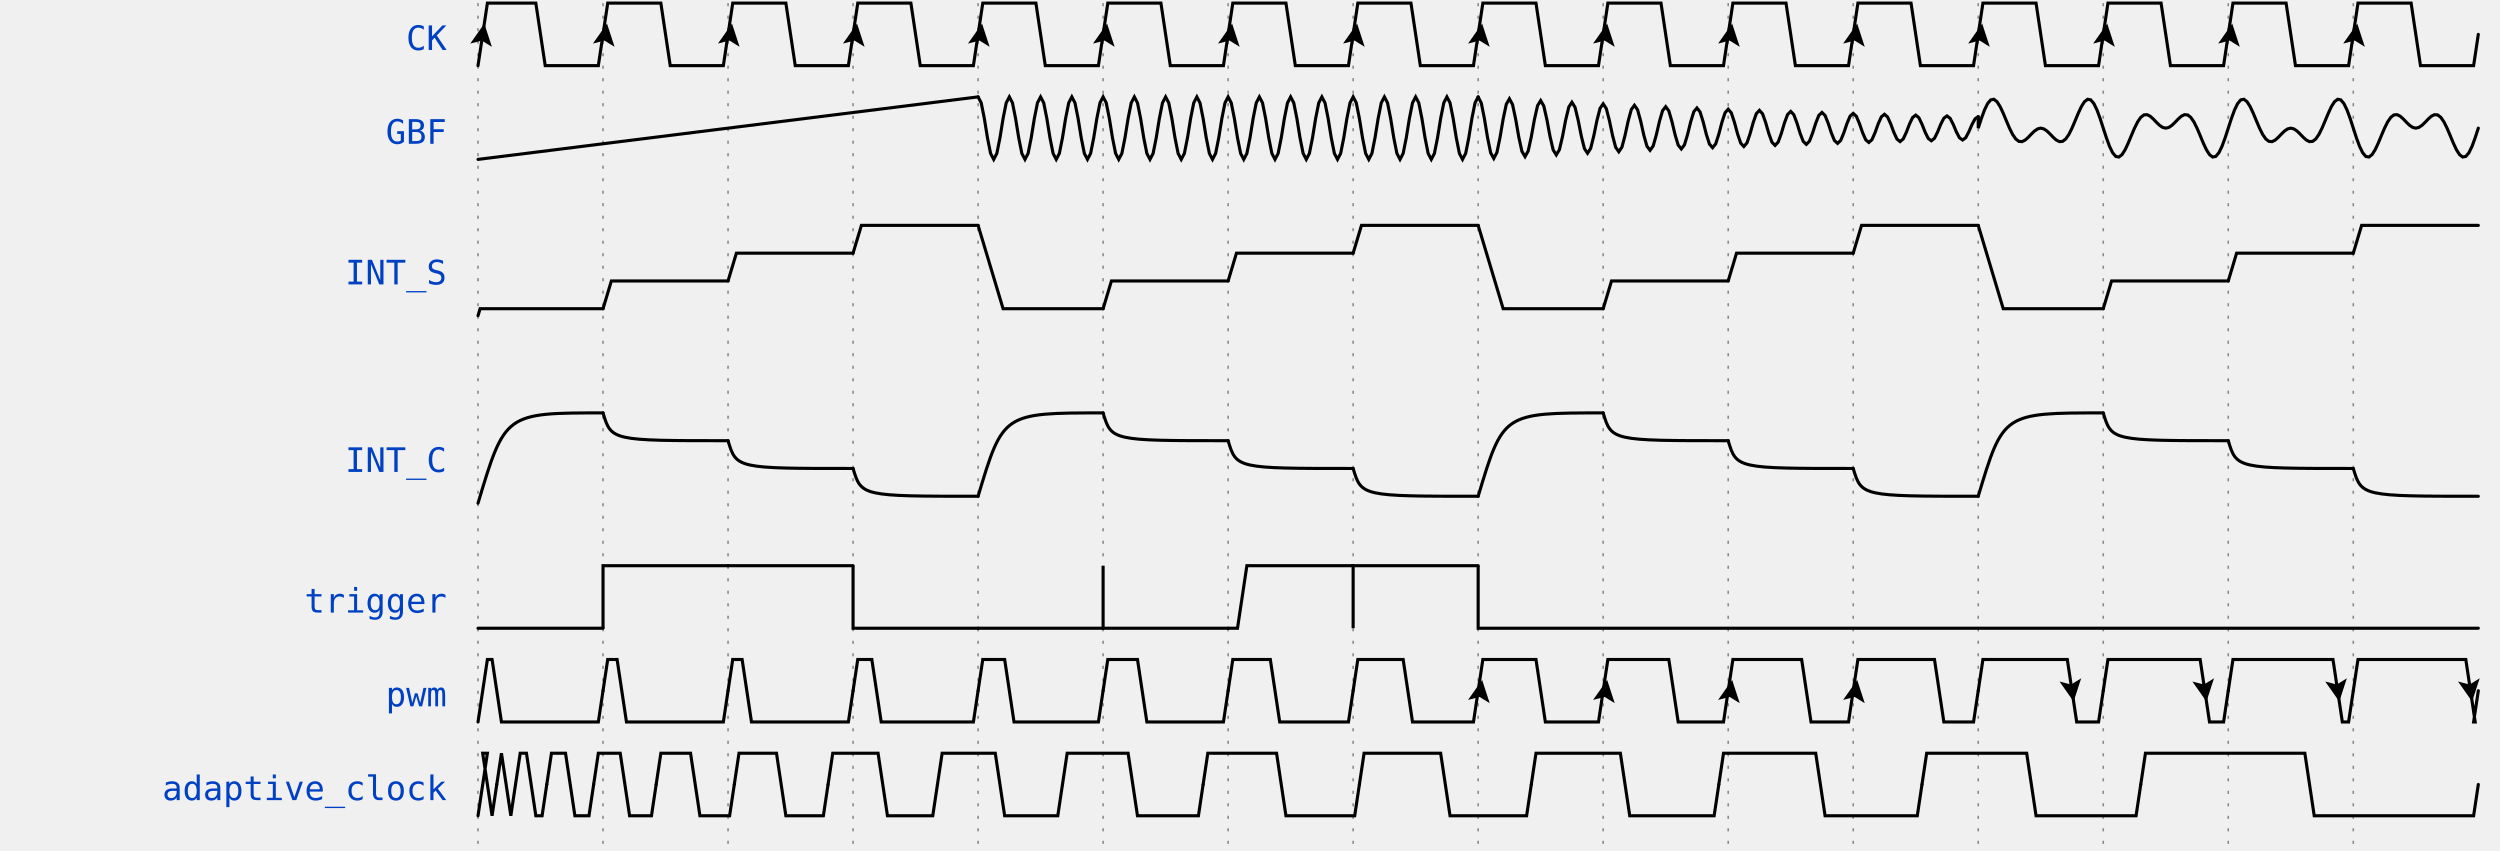
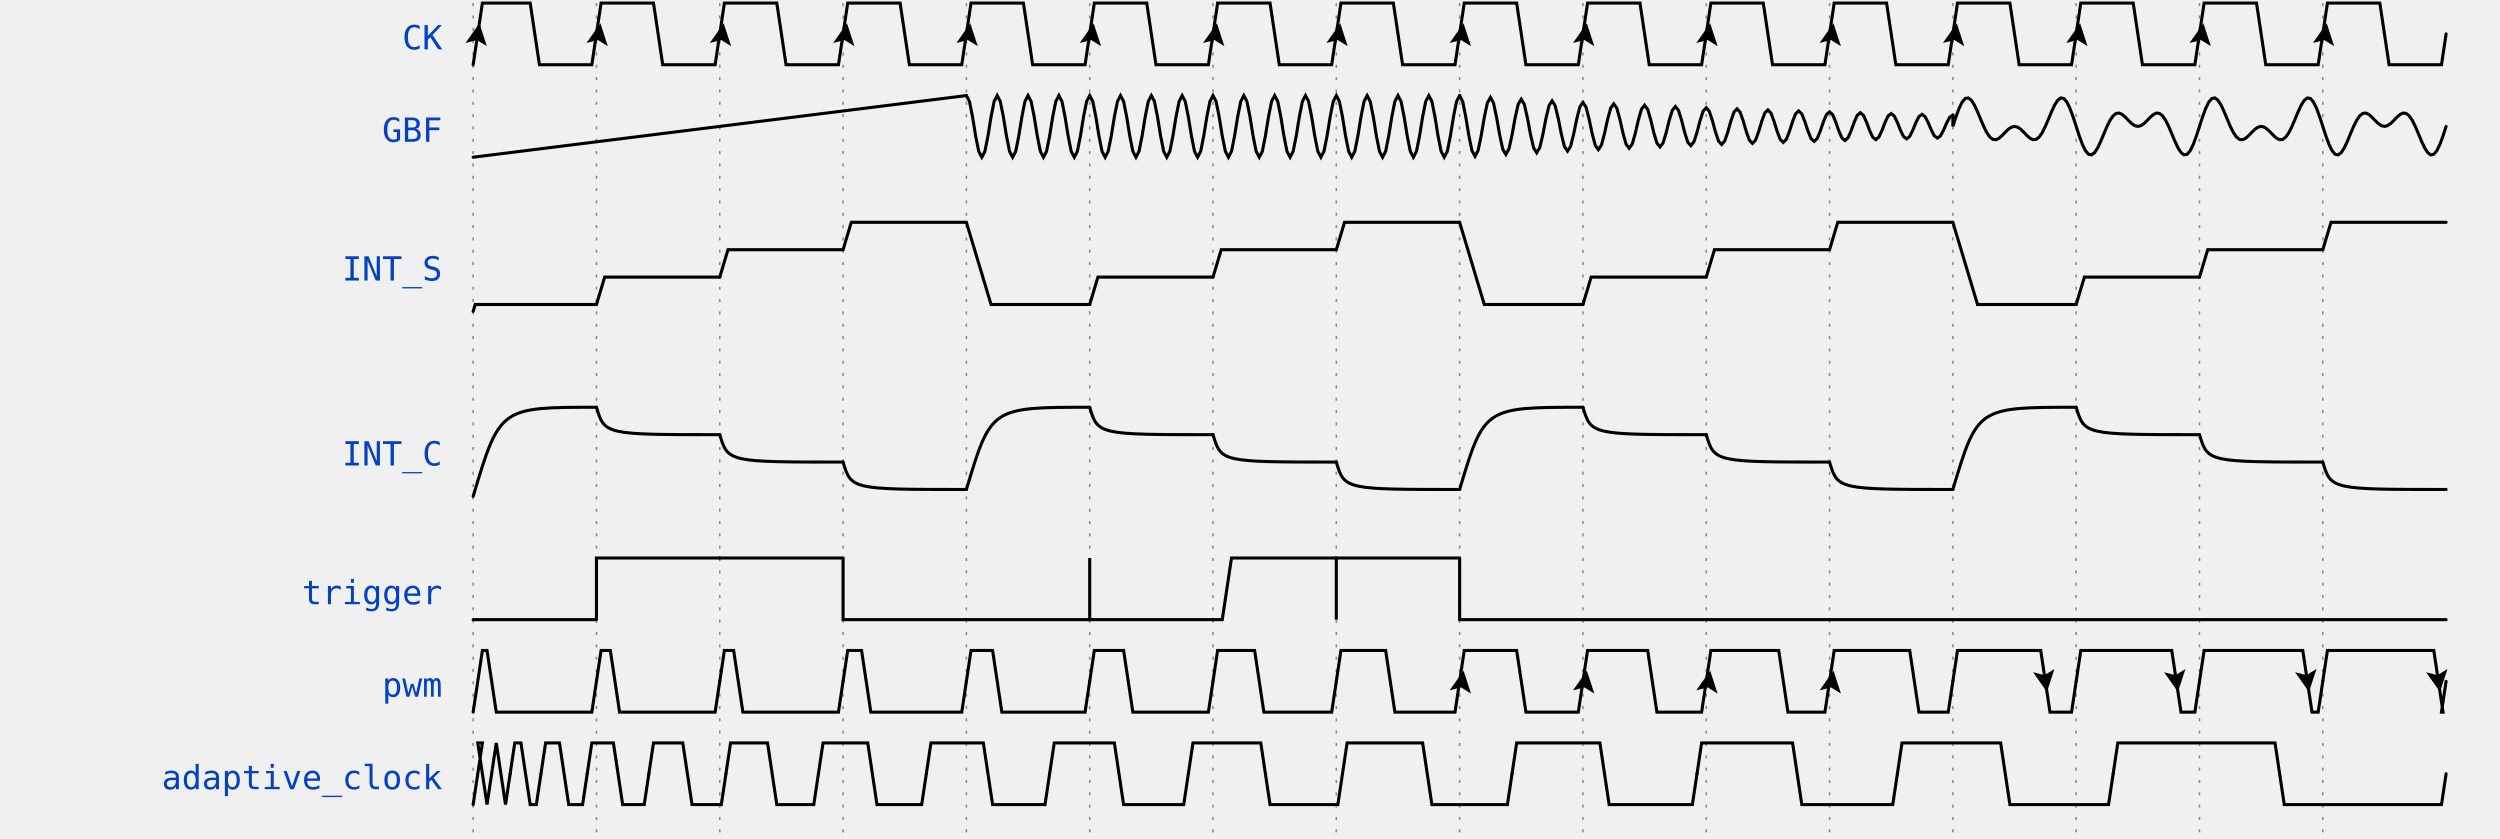
- <svg xmlns="http://www.w3.org/2000/svg" width="794" height="270.0" viewBox="-1 -1 796 272.0" overflow="hidden">
+ <svg xmlns="http://www.w3.org/2000/svg" width="805" height="270.0" viewBox="-1 -1 806 272.0" overflow="hidden">
  <style>
text{font-size:0.9em;
    font-style:normal;
    font-variant:normal;
    font-weight:500;
    font-stretch:normal;
    text-align:center;
    fill-opacity:1;
    font-family:fira mono, droid sans mono, monospace;}
.muted{fill:#aaa}
.warning{fill:#f6b900}
.error{fill:#f60000}
.info{fill:#0041c4}
.success{fill:#00ab00}
+ .attr{font-size:9px;}
.h1{font-size:18.31px;font-weight:bold}
.border{stroke-width: 1.25px; stroke: #000}
.h2{font-size:14.65px;font-weight:bold}
.h3{font-size:11.72px;font-weight:bold}
.h4{font-size:9.38px;font-weight:bold}
.h5{font-size:7.50px;font-weight:bold}
.h6{font-size:6px;font-weight:bold}
.s0, .s1, .path{fill:none;
    stroke:#000;
    stroke-width:1;
    stroke-linecap:round;
    stroke-linejoin:miter;
    stroke-miterlimit:4;
    stroke-opacity:1;
    stroke-dasharray:none}
.stripe{fill:none;
    stroke:#000;
    stroke-width:0.5;
    stroke-linecap:round;
    stroke-linejoin:miter;
    stroke-miterlimit:4;
    stroke-opacity:1;
    stroke-dasharray:none}
.arrow{fill:#000000;fill-opacity:1;stroke:none}
.hide{fill:#ffffff;fill-opacity:1;stroke:2}
.s3 &gt; polygon {fill:#ffffb4;fill-opacity:1,stroke:none}
.s4 &gt; polygon {fill:#ffe0b9;fill-opacity:1,stroke:none}
.s5 &gt; polygon {fill:#b9e0ff;fill-opacity:1,stroke:none}
.ticks {stroke: rgb(136, 136, 136); stroke-width: 0.5; stroke-dasharray: 1,3;}
.edges {fill:none;stroke:#00F;stroke-width:1}
.edges.arrowhead {marker-start:url(#arrow); overflow:visible;}
.edges.arrowtail {marker-end:url(#arrow); overflow:visible;}
.edges + text {font-size:0.625em; filter: url(#solid); transform: translate(0, 2.5px);}
</style>
  <defs>
    <pattern id="diagonalHatch" width="5" height="5" patternTransform="rotate(45 0 0)" patternUnits="userSpaceOnUse">
      <line x1="0" y1="0" x2="0" y2="5" style="stroke:black; stroke-width:1" />
    </pattern>
    <marker id="arrow" viewBox="0 0 10 10" refX="10" refY="5" markerWidth="7" markerHeight="7" markerUnits="userSpaceOnUse" orient="auto-start-reverse" style="fill:#00F;">
      <path d="M 0 0 L 10 5 L 0 10 z" />
    </marker>
    <filter x="0" y="0" width="1" height="1" id="solid">
      <feFlood flood-color="white" />
      <feComposite in="SourceGraphic" />
    </filter>
  </defs>
  <g id="a">
    <g id="ticks_3" transform="translate(150, 0)">
      <path d="M0,0 L0,270.0" class="ticks" />
      <path d="M40,0 L40,270.0" class="ticks" />
      <path d="M80,0 L80,270.0" class="ticks" />
      <path d="M120,0 L120,270.0" class="ticks" />
      <path d="M160,0 L160,270.0" class="ticks" />
      <path d="M200,0 L200,270.0" class="ticks" />
      <path d="M240,0 L240,270.0" class="ticks" />
      <path d="M280,0 L280,270.0" class="ticks" />
      <path d="M320,0 L320,270.0" class="ticks" />
      <path d="M360,0 L360,270.0" class="ticks" />
      <path d="M400,0 L400,270.0" class="ticks" />
      <path d="M440,0 L440,270.0" class="ticks" />
      <path d="M480,0 L480,270.0" class="ticks" />
      <path d="M520,0 L520,270.0" class="ticks" />
      <path d="M560,0 L560,270.0" class="ticks" />
      <path d="M600,0 L600,270.0" class="ticks" />
    </g>
    <g id="CK" transform="translate(150, 0)">
      <text x="-10" y="15" class="info" text-anchor="end" xml:space="preserve">CK</text>
      <g data-symbol="BRICKS.Pclk" transform="translate(0, 0)" class="s2">
        <path d="M0,20 L3.0,0 L18.5,0 L21.5,20 L38.5,20 L40,10.0" class="path" />
        <path d="M 0 0 L 3.5 7 L 7 0 L 3.5 1.5z" transform="translate(-2.0, 6.5) rotate(-171.4692, 3.5, 3.5)" class="arrow" />
      </g>
      <g data-symbol="BRICKS.Pclk" transform="translate(40, 0)" class="s2">
        <path d="M0,10.0 L1.5,0 L18.5,0 L21.5,20 L38.5,20 L40,10.0" class="path" />
        <path d="M 0 0 L 3.5 7 L 7 0 L 3.5 1.5z" transform="translate(-2.75, 6.5) rotate(-171.4692, 3.5, 3.5)" class="arrow" />
      </g>
      <g data-symbol="BRICKS.Pclk" transform="translate(80, 0)" class="s2">
        <path d="M0,10.0 L1.5,0 L18.5,0 L21.5,20 L38.5,20 L40,10.0" class="path" />
        <path d="M 0 0 L 3.5 7 L 7 0 L 3.5 1.5z" transform="translate(-2.75, 6.5) rotate(-171.4692, 3.5, 3.5)" class="arrow" />
      </g>
      <g data-symbol="BRICKS.Pclk" transform="translate(120, 0)" class="s2">
        <path d="M0,10.0 L1.5,0 L18.5,0 L21.5,20 L38.5,20 L40,10.0" class="path" />
        <path d="M 0 0 L 3.5 7 L 7 0 L 3.5 1.5z" transform="translate(-2.75, 6.5) rotate(-171.4692, 3.5, 3.5)" class="arrow" />
      </g>
      <g data-symbol="BRICKS.Pclk" transform="translate(160, 0)" class="s2">
        <path d="M0,10.0 L1.5,0 L18.5,0 L21.5,20 L38.5,20 L40,10.0" class="path" />
        <path d="M 0 0 L 3.5 7 L 7 0 L 3.5 1.5z" transform="translate(-2.75, 6.5) rotate(-171.4692, 3.5, 3.5)" class="arrow" />
      </g>
      <g data-symbol="BRICKS.Pclk" transform="translate(200, 0)" class="s2">
        <path d="M0,10.0 L1.5,0 L18.5,0 L21.5,20 L38.5,20 L40,10.0" class="path" />
        <path d="M 0 0 L 3.5 7 L 7 0 L 3.5 1.5z" transform="translate(-2.75, 6.5) rotate(-171.4692, 3.5, 3.5)" class="arrow" />
      </g>
      <g data-symbol="BRICKS.Pclk" transform="translate(240, 0)" class="s2">
        <path d="M0,10.0 L1.5,0 L18.5,0 L21.5,20 L38.5,20 L40,10.0" class="path" />
        <path d="M 0 0 L 3.5 7 L 7 0 L 3.5 1.5z" transform="translate(-2.75, 6.5) rotate(-171.4692, 3.5, 3.5)" class="arrow" />
      </g>
      <g data-symbol="BRICKS.Pclk" transform="translate(280, 0)" class="s2">
        <path d="M0,10.0 L1.5,0 L18.5,0 L21.5,20 L38.5,20 L40,10.0" class="path" />
        <path d="M 0 0 L 3.5 7 L 7 0 L 3.5 1.5z" transform="translate(-2.75, 6.5) rotate(-171.4692, 3.5, 3.5)" class="arrow" />
      </g>
      <g data-symbol="BRICKS.Pclk" transform="translate(320, 0)" class="s2">
        <path d="M0,10.0 L1.5,0 L18.5,0 L21.5,20 L38.5,20 L40,10.0" class="path" />
        <path d="M 0 0 L 3.5 7 L 7 0 L 3.5 1.5z" transform="translate(-2.75, 6.5) rotate(-171.4692, 3.5, 3.5)" class="arrow" />
      </g>
      <g data-symbol="BRICKS.Pclk" transform="translate(360, 0)" class="s2">
        <path d="M0,10.0 L1.5,0 L18.5,0 L21.5,20 L38.5,20 L40,10.0" class="path" />
        <path d="M 0 0 L 3.5 7 L 7 0 L 3.5 1.5z" transform="translate(-2.75, 6.5) rotate(-171.4692, 3.5, 3.5)" class="arrow" />
      </g>
      <g data-symbol="BRICKS.Pclk" transform="translate(400, 0)" class="s2">
        <path d="M0,10.0 L1.5,0 L18.5,0 L21.5,20 L38.5,20 L40,10.0" class="path" />
        <path d="M 0 0 L 3.5 7 L 7 0 L 3.5 1.5z" transform="translate(-2.75, 6.5) rotate(-171.4692, 3.5, 3.5)" class="arrow" />
      </g>
      <g data-symbol="BRICKS.Pclk" transform="translate(440, 0)" class="s2">
        <path d="M0,10.0 L1.5,0 L18.5,0 L21.5,20 L38.5,20 L40,10.0" class="path" />
        <path d="M 0 0 L 3.5 7 L 7 0 L 3.5 1.5z" transform="translate(-2.75, 6.5) rotate(-171.4692, 3.5, 3.5)" class="arrow" />
      </g>
      <g data-symbol="BRICKS.Pclk" transform="translate(480, 0)" class="s2">
        <path d="M0,10.0 L1.5,0 L18.5,0 L21.5,20 L38.5,20 L40,10.0" class="path" />
        <path d="M 0 0 L 3.5 7 L 7 0 L 3.5 1.5z" transform="translate(-2.75, 6.5) rotate(-171.4692, 3.5, 3.5)" class="arrow" />
      </g>
      <g data-symbol="BRICKS.Pclk" transform="translate(520, 0)" class="s2">
        <path d="M0,10.0 L1.5,0 L18.5,0 L21.5,20 L38.5,20 L40,10.0" class="path" />
        <path d="M 0 0 L 3.5 7 L 7 0 L 3.5 1.5z" transform="translate(-2.75, 6.5) rotate(-171.4692, 3.5, 3.5)" class="arrow" />
      </g>
      <g data-symbol="BRICKS.Pclk" transform="translate(560, 0)" class="s2">
        <path d="M0,10.0 L1.5,0 L18.5,0 L21.5,20 L38.5,20 L40,10.0" class="path" />
        <path d="M 0 0 L 3.5 7 L 7 0 L 3.5 1.5z" transform="translate(-2.75, 6.5) rotate(-171.4692, 3.5, 3.5)" class="arrow" />
      </g>
      <g data-symbol="BRICKS.Pclk" transform="translate(600, 0)" class="s2">
        <path d="M0,10.0 L1.5,0 L18.5,0 L21.5,20 L38.5,20 L40,10.0" class="path" />
        <path d="M 0 0 L 3.5 7 L 7 0 L 3.5 1.5z" transform="translate(-2.75, 6.5) rotate(-171.4692, 3.5, 3.5)" class="arrow" />
      </g>
    </g>
    <g id="GBF" transform="translate(150, 30.0)">
      <text x="-10" y="15" class="info" text-anchor="end" xml:space="preserve">GBF</text>
      <g data-symbol="BRICKS.ana" transform="translate(0, 0)" class="s2">
        <path d="M0,20 L0,20.0 L1,19.875 L2,19.75 L3,19.625 L4,19.5 L5,19.375 L6,19.25 L7,19.125 L8,19.0 L9,18.875 L10,18.75 L11,18.625 L12,18.5 L13,18.375 L14,18.25 L15,18.125 L16,18.0 L17,17.875 L18,17.75 L19,17.625 L20,17.5 L21,17.375 L22,17.25 L23,17.125 L24,17.0 L25,16.875 L26,16.75 L27,16.625 L28,16.5 L29,16.375 L30,16.25 L31,16.125 L32,16.0 L33,15.875 L34,15.75 L35,15.625 L36,15.5 L37,15.375 L38,15.25 L39,15.125 L40,15.0 L41,14.875 L42,14.75 L43,14.625 L44,14.5 L45,14.375 L46,14.25 L47,14.125 L48,14.0 L49,13.875 L50,13.75 L51,13.625 L52,13.5 L53,13.375 L54,13.25 L55,13.125 L56,13.0 L57,12.875 L58,12.75 L59,12.625 L60,12.5 L61,12.375 L62,12.25 L63,12.125 L64,12.0 L65,11.875 L66,11.75 L67,11.625 L68,11.5 L69,11.375 L70,11.25 L71,11.125 L72,11.0 L73,10.875 L74,10.75 L75,10.625 L76,10.5 L77,10.375 L78,10.25 L79,10.125 L80,10.0 L81,9.875 L82,9.75 L83,9.625 L84,9.5 L85,9.375 L86,9.25 L87,9.125 L88,9 L89,8.875 L90,8.75 L91,8.625 L92,8.5 L93,8.375 L94,8.25 L95,8.125 L96,8.0 L97,7.875 L98,7.75 L99,7.625 L100,7.5 L101,7.375 L102,7.25 L103,7.125 L104,7.0 L105,6.875 L106,6.75 L107,6.625 L108,6.5 L109,6.375 L110,6.25 L111,6.125 L112,6.0 L113,5.875 L114,5.75 L115,5.625 L116,5.5 L117,5.375 L118,5.25 L119,5.125 L120,5.0 L121,4.875 L122,4.75 L123,4.625 L124,4.5 L125,4.375 L126,4.25 L127,4.125 L128,4 L129,3.875 L130,3.75 L131,3.625 L132,3.5 L133,3.375 L134,3.25 L135,3.125 L136,3.0 L137,2.875 L138,2.75 L139,2.625 L140,2.5 L141,2.375 L142,2.25 L143,2.125 L144,2.0 L145,1.875 L146,1.75 L147,1.625 L148,1.5 L149,1.375 L150,1.25 L151,1.125 L152,1.0 L153,0.875 L154,0.75 L155,0.625 L156,0.5 L157,0.375 L158,0.25 L159,0.125 L160,0.0" class="path" />
      </g>
      <g data-symbol="BRICKS.ana" transform="translate(160, 0)" class="s2">
        <path d="M0,0.0 L0,0.0 L1,1.91 L2,6.91 L3,13.09 L4,18.09 L5,20.0 L6,18.09 L7,13.09 L8,6.91 L9,1.91 L10,0.0 L11,1.91 L12,6.91 L13,13.09 L14,18.09 L15,20.0 L16,18.09 L17,13.09 L18,6.91 L19,1.91 L20,0.0 L21,1.91 L22,6.91 L23,13.09 L24,18.09 L25,20.0 L26,18.09 L27,13.09 L28,6.91 L29,1.91 L30,0.0 L31,1.91 L32,6.91 L33,13.09 L34,18.09 L35,20.0 L36,18.09 L37,13.09 L38,6.91 L39,1.91 L40,0.0 L41,1.91 L42,6.91 L43,13.09 L44,18.09 L45,20.0 L46,18.09 L47,13.09 L48,6.91 L49,1.91 L50,0.0 L51,1.91 L52,6.91 L53,13.09 L54,18.09 L55,20.0 L56,18.09 L57,13.09 L58,6.91 L59,1.91 L60,0.0 L61,1.91 L62,6.91 L63,13.09 L64,18.09 L65,20.0 L66,18.09 L67,13.09 L68,6.91 L69,1.91 L70,0.0 L71,1.91 L72,6.91 L73,13.09 L74,18.09 L75,20.0 L76,18.09 L77,13.09 L78,6.91 L79,1.91 L80,0.0 L81,1.91 L82,6.91 L83,13.09 L84,18.09 L85,20.0 L86,18.09 L87,13.09 L88,6.91 L89,1.91 L90,0.0 L91,1.91 L92,6.91 L93,13.09 L94,18.09 L95,20.0 L96,18.09 L97,13.09 L98,6.91 L99,1.91 L100,0.0 L101,1.91 L102,6.91 L103,13.09 L104,18.09 L105,20.0 L106,18.09 L107,13.09 L108,6.91 L109,1.91 L110,0.0 L111,1.91 L112,6.91 L113,13.09 L114,18.09 L115,20.0 L116,18.09 L117,13.09 L118,6.91 L119,1.91 L120,0.0 L121,1.91 L122,6.91 L123,13.09 L124,18.09 L125,20.0 L126,18.09 L127,13.09 L128,6.91 L129,1.91 L130,0.0 L131,1.91 L132,6.91 L133,13.09 L134,18.09 L135,20.0 L136,18.09 L137,13.09 L138,6.91 L139,1.91 L140,0.0 L141,1.91 L142,6.91 L143,13.09 L144,18.09 L145,20.0 L146,18.09 L147,13.09 L148,6.91 L149,1.91 L150,0.0 L151,1.91 L152,6.91 L153,13.09 L154,18.09 L155,20.0 L156,18.09 L157,13.09 L158,6.91 L159,1.91 L160,0.0" class="path" />
      </g>
      <g data-symbol="BRICKS.ana" transform="translate(320, 0)" class="s2">
        <path d="M0,0.0 L0,0.0 L1,1.96 L2,6.948 L3,13.033 L4,17.89 L5,19.692 L6,17.792 L7,12.958 L8,7.061 L9,2.352 L10,0.606 L11,2.447 L12,7.133 L13,12.849 L14,17.412 L15,19.105 L16,17.32 L17,12.779 L18,7.239 L19,2.816 L20,1.175 L21,2.905 L22,7.307 L23,12.676 L24,16.963 L25,18.553 L26,16.877 L27,12.61 L28,7.406 L29,3.251 L30,1.71 L31,3.335 L32,7.47 L33,12.514 L34,16.541 L35,18.035 L36,16.46 L37,12.452 L38,7.563 L39,3.66 L40,2.212 L41,3.739 L42,7.623 L43,12.362 L44,16.145 L45,17.548 L46,16.069 L47,12.304 L48,7.711 L49,4.044 L50,2.684 L51,4.118 L52,7.767 L53,12.219 L54,15.773 L55,17.091 L56,15.701 L57,12.164 L58,7.849 L59,4.405 L60,3.127 L61,4.474 L62,7.903 L63,12.084 L64,15.423 L65,16.661 L66,15.356 L67,12.033 L68,7.98 L69,4.744 L70,3.544 L71,4.809 L72,8.03 L73,11.958 L74,15.094 L75,16.258 L76,15.031 L77,11.91 L78,8.102 L79,5.062 L80,3.935 L81,5.124 L82,8.149 L83,11.839 L84,14.786 L85,15.879 L86,14.726 L87,11.794 L88,8.217 L89,5.361 L90,4.302 L91,5.419 L92,8.261 L93,11.728 L94,14.496 L95,15.523 L96,14.44 L97,11.685 L98,8.325 L99,5.642 L100,4.647 L101,5.697 L102,8.366 L103,11.623 L104,14.223 L105,15.188 L106,14.171 L107,11.583 L108,8.427 L109,5.907 L110,4.972 L111,5.957 L112,8.465 L113,11.525 L114,13.968 L115,14.874 L116,13.918 L117,11.487 L118,8.522 L119,6.155 L120,5.276 L121,6.202 L122,8.558 L123,11.433 L124,13.727 L125,14.578 L126,13.681 L127,11.397 L128,8.611 L129,6.388 L130,5.563 L131,6.432 L132,8.646 L133,11.346 L134,13.501 L135,14.301 L136,13.458 L137,11.313 L138,8.696 L139,6.606 L140,5.831 L141,6.649 L142,8.728 L143,11.264 L144,13.289 L145,14.04 L146,13.248 L147,11.233 L148,8.775 L149,6.812 L150,6.084 L151,6.852 L152,8.805 L153,11.188 L154,13.09 L155,13.796 L156,13.052 L157,11.158 L158,8.849 L159,7.005 L160,6.321" class="path" />
      </g>
      <g data-symbol="BRICKS.ana" transform="translate(480, 0)" class="s2">
        <path d="M0,6.321 L0,10.0 L1,6.919 L2,4.195 L3,2.133 L4,0.955 L5,0.761 L6,1.526 L7,3.102 L8,5.245 L9,7.65 L10,10 L11,12.007 L12,13.455 L13,14.227 L14,14.318 L15,13.827 L16,12.939 L17,11.889 L18,10.919 L19,10.242 L20,10.0 L21,10.242 L22,10.919 L23,11.889 L24,12.939 L25,13.827 L26,14.318 L27,14.227 L28,13.455 L29,12.007 L30,10 L31,7.65 L32,5.245 L33,3.102 L34,1.526 L35,0.761 L36,0.955 L37,2.133 L38,4.195 L39,6.919 L40,10 L41,13.081 L42,15.805 L43,17.867 L44,19.045 L45,19.239 L46,18.474 L47,16.898 L48,14.755 L49,12.35 L50,10 L51,7.993 L52,6.545 L53,5.773 L54,5.682 L55,6.173 L56,7.061 L57,8.111 L58,9.081 L59,9.758 L60,10.0 L61,9.758 L62,9.081 L63,8.111 L64,7.061 L65,6.173 L66,5.682 L67,5.773 L68,6.545 L69,7.993 L70,10 L71,12.35 L72,14.755 L73,16.898 L74,18.474 L75,19.239 L76,19.045 L77,17.867 L78,15.805 L79,13.081 L80,10 L81,6.919 L82,4.195 L83,2.133 L84,0.955 L85,0.761 L86,1.526 L87,3.102 L88,5.245 L89,7.65 L90,10 L91,12.007 L92,13.455 L93,14.227 L94,14.318 L95,13.827 L96,12.939 L97,11.889 L98,10.919 L99,10.242 L100,10.0 L101,10.242 L102,10.919 L103,11.889 L104,12.939 L105,13.827 L106,14.318 L107,14.227 L108,13.455 L109,12.007 L110,10 L111,7.65 L112,5.245 L113,3.102 L114,1.526 L115,0.761 L116,0.955 L117,2.133 L118,4.195 L119,6.919 L120,10 L121,13.081 L122,15.805 L123,17.867 L124,19.045 L125,19.239 L126,18.474 L127,16.898 L128,14.755 L129,12.35 L130,10 L131,7.993 L132,6.545 L133,5.773 L134,5.682 L135,6.173 L136,7.061 L137,8.111 L138,9.081 L139,9.758 L140,10.0 L141,9.758 L142,9.081 L143,8.111 L144,7.061 L145,6.173 L146,5.682 L147,5.773 L148,6.545 L149,7.993 L150,10 L151,12.35 L152,14.755 L153,16.898 L154,18.474 L155,19.239 L156,19.045 L157,17.867 L158,15.805 L159,13.081 L160,10" class="path" />
      </g>
    </g>
    <g id="INT_S" transform="translate(150, 60.0)">
      <text x="-10" y="30" class="info" text-anchor="end" xml:space="preserve">INT_S</text>
      <g data-symbol="BRICKS.step" transform="translate(0, 0)" class="s2">
        <path d="M0,40 L0.667,37.778 L40,37.778" class="path" />
      </g>
      <g data-symbol="BRICKS.step" transform="translate(40, 0)" class="s2">
        <path d="M0,37.778 L2.667,28.889 L40,28.889" class="path" />
      </g>
      <g data-symbol="BRICKS.step" transform="translate(80, 0)" class="s2">
        <path d="M0,28.889 L2.667,20.0 L40,20.0" class="path" />
      </g>
      <g data-symbol="BRICKS.step" transform="translate(120, 0)" class="s2">
        <path d="M0,20.0 L2.667,11.111 L40,11.111" class="path" />
      </g>
      <g data-symbol="BRICKS.step" transform="translate(160, 0)" class="s2">
        <path d="M0,11.111 L8,37.778 L40,37.778" class="path" />
      </g>
      <g data-symbol="BRICKS.step" transform="translate(200, 0)" class="s2">
        <path d="M0,37.778 L2.667,28.889 L40,28.889" class="path" />
      </g>
      <g data-symbol="BRICKS.step" transform="translate(240, 0)" class="s2">
        <path d="M0,28.889 L2.667,20.0 L40,20.0" class="path" />
      </g>
      <g data-symbol="BRICKS.step" transform="translate(280, 0)" class="s2">
        <path d="M0,20.0 L2.667,11.111 L40,11.111" class="path" />
      </g>
      <g data-symbol="BRICKS.step" transform="translate(320, 0)" class="s2">
        <path d="M0,11.111 L8,37.778 L40,37.778" class="path" />
      </g>
      <g data-symbol="BRICKS.step" transform="translate(360, 0)" class="s2">
        <path d="M0,37.778 L2.667,28.889 L40,28.889" class="path" />
      </g>
      <g data-symbol="BRICKS.step" transform="translate(400, 0)" class="s2">
        <path d="M0,28.889 L2.667,20.0 L40,20.0" class="path" />
      </g>
      <g data-symbol="BRICKS.step" transform="translate(440, 0)" class="s2">
        <path d="M0,20.0 L2.667,11.111 L40,11.111" class="path" />
      </g>
      <g data-symbol="BRICKS.step" transform="translate(480, 0)" class="s2">
        <path d="M0,11.111 L8,37.778 L40,37.778" class="path" />
      </g>
      <g data-symbol="BRICKS.step" transform="translate(520, 0)" class="s2">
        <path d="M0,37.778 L2.667,28.889 L40,28.889" class="path" />
      </g>
      <g data-symbol="BRICKS.step" transform="translate(560, 0)" class="s2">
        <path d="M0,28.889 L2.667,20.0 L40,20.0" class="path" />
      </g>
      <g data-symbol="BRICKS.step" transform="translate(600, 0)" class="s2">
        <path d="M0,20.0 L2.667,11.111 L40,11.111" class="path" />
      </g>
    </g>
    <g id="INT_C" transform="translate(150, 120.0)">
      <text x="-10" y="30" class="info" text-anchor="end" xml:space="preserve">INT_C</text>
      <g data-symbol="BRICKS.cap" transform="translate(0, 0)" class="s2">
        <path d="m0,40 C8.667,11.111 8.667,11.111 40,11.111 L40,11.111" class="path" />
      </g>
      <g data-symbol="BRICKS.cap" transform="translate(40, 0)" class="s2">
        <path d="m0,11.111 C2.667,20.0 2.667,20.0 40,20.0 L40,20.0" class="path" />
      </g>
      <g data-symbol="BRICKS.cap" transform="translate(80, 0)" class="s2">
        <path d="m0,20.0 C2.667,28.889 2.667,28.889 40,28.889 L40,28.889" class="path" />
      </g>
      <g data-symbol="BRICKS.cap" transform="translate(120, 0)" class="s2">
        <path d="m0,28.889 C2.667,37.778 2.667,37.778 40,37.778 L40,37.778" class="path" />
      </g>
      <g data-symbol="BRICKS.cap" transform="translate(160, 0)" class="s2">
        <path d="m0,37.778 C8,11.111 8,11.111 40,11.111 L40,11.111" class="path" />
      </g>
      <g data-symbol="BRICKS.cap" transform="translate(200, 0)" class="s2">
        <path d="m0,11.111 C2.667,20.0 2.667,20.0 40,20.0 L40,20.0" class="path" />
      </g>
      <g data-symbol="BRICKS.cap" transform="translate(240, 0)" class="s2">
        <path d="m0,20.0 C2.667,28.889 2.667,28.889 40,28.889 L40,28.889" class="path" />
      </g>
      <g data-symbol="BRICKS.cap" transform="translate(280, 0)" class="s2">
        <path d="m0,28.889 C2.667,37.778 2.667,37.778 40,37.778 L40,37.778" class="path" />
      </g>
      <g data-symbol="BRICKS.cap" transform="translate(320, 0)" class="s2">
        <path d="m0,37.778 C8,11.111 8,11.111 40,11.111 L40,11.111" class="path" />
      </g>
      <g data-symbol="BRICKS.cap" transform="translate(360, 0)" class="s2">
        <path d="m0,11.111 C2.667,20.0 2.667,20.0 40,20.0 L40,20.0" class="path" />
      </g>
      <g data-symbol="BRICKS.cap" transform="translate(400, 0)" class="s2">
        <path d="m0,20.0 C2.667,28.889 2.667,28.889 40,28.889 L40,28.889" class="path" />
      </g>
      <g data-symbol="BRICKS.cap" transform="translate(440, 0)" class="s2">
        <path d="m0,28.889 C2.667,37.778 2.667,37.778 40,37.778 L40,37.778" class="path" />
      </g>
      <g data-symbol="BRICKS.cap" transform="translate(480, 0)" class="s2">
        <path d="m0,37.778 C8,11.111 8,11.111 40,11.111 L40,11.111" class="path" />
      </g>
      <g data-symbol="BRICKS.cap" transform="translate(520, 0)" class="s2">
        <path d="m0,11.111 C2.667,20.0 2.667,20.0 40,20.0 L40,20.0" class="path" />
      </g>
      <g data-symbol="BRICKS.cap" transform="translate(560, 0)" class="s2">
        <path d="m0,20.0 C2.667,28.889 2.667,28.889 40,28.889 L40,28.889" class="path" />
      </g>
      <g data-symbol="BRICKS.cap" transform="translate(600, 0)" class="s2">
        <path d="m0,28.889 C2.667,37.778 2.667,37.778 40,37.778 L40,37.778" class="path" />
      </g>
    </g>
    <g id="trigger" transform="translate(150, 180.0)">
      <text x="-10" y="15" class="info" text-anchor="end" xml:space="preserve">trigger</text>
      <g data-symbol="BRICKS.zero" transform="translate(0, 0)" class="s2">
        <path d="M0,20 L3,20 L6,20 L40,20" class="path" />
      </g>
      <g data-symbol="BRICKS.imp" transform="translate(40, 0)" class="s2">
        <path d="M0,0 L0,20 L0,0 L40,0" class="path" />
      </g>
      <g data-symbol="BRICKS.one" transform="translate(80, 0)" class="s2">
        <path d="M0,0 L3,0 L6,0 L40,0" class="path" />
      </g>
      <g data-symbol="BRICKS.Imp" transform="translate(120, 0)" class="s2">
        <path d="M0,20 L0,0 L0,20 L40,20" class="path" />
      </g>
      <g data-symbol="BRICKS.zero" transform="translate(160, 0)" class="s2">
        <path d="M0,20 L3,20 L6,20 L40,20" class="path" />
      </g>
      <g data-symbol="BRICKS.Imp" transform="translate(200, 0)" class="s2">
        <path d="M0,20 L0,0 L0,20 L40,20" class="path" />
      </g>
      <g data-symbol="BRICKS.one" transform="translate(240, 0)" class="s2">
        <path d="M0,20 L3,20 L6,0 L40,0" class="path" />
      </g>
      <g data-symbol="BRICKS.imp" transform="translate(280, 0)" class="s2">
        <path d="M0,0 L0,20 L0,0 L40,0" class="path" />
      </g>
      <g data-symbol="BRICKS.Imp" transform="translate(320, 0)" class="s2">
        <path d="M0,20 L0,0 L0,20 L320,20" class="path" />
      </g>
    </g>
    <g id="pwm" transform="translate(150, 210.0)">
      <text x="-10" y="15" class="info" text-anchor="end" xml:space="preserve">pwm</text>
      <g data-symbol="BRICKS.pclk" transform="translate(0, 0)" class="s2">
        <path d="M0,20 L3.0,0 L4.5,0 L7.5,20 L38.5,20 L40,10.0" class="path" />
      </g>
      <g data-symbol="BRICKS.pclk" transform="translate(40, 0)" class="s2">
        <path d="M0,10.0 L1.5,0 L4.5,0 L7.5,20 L38.5,20 L40,10.0" class="path" />
      </g>
      <g data-symbol="BRICKS.pclk" transform="translate(80, 0)" class="s2">
        <path d="M0,10.0 L1.5,0 L4.5,0 L7.5,20 L38.5,20 L40,10.0" class="path" />
      </g>
      <g data-symbol="BRICKS.pclk" transform="translate(120, 0)" class="s2">
        <path d="M0,10.0 L1.5,0 L6.0,0 L9.0,20 L38.5,20 L40,10.0" class="path" />
      </g>
      <g data-symbol="BRICKS.nclk" transform="translate(160, 0)" class="s2">
        <path d="M0,10.0 L1.5,0 L8.5,0 L11.5,20 L38.5,20 L40,10.0" class="path" />
      </g>
      <g data-symbol="BRICKS.nclk" transform="translate(200, 0)" class="s2">
        <path d="M0,10.0 L1.5,0 L11.0,0 L14.0,20 L38.5,20 L40,10.0" class="path" />
      </g>
      <g data-symbol="BRICKS.nclk" transform="translate(240, 0)" class="s2">
        <path d="M0,10.0 L1.5,0 L13.5,0 L16.5,20 L38.5,20 L40,10.0" class="path" />
      </g>
      <g data-symbol="BRICKS.nclk" transform="translate(280, 0)" class="s2">
        <path d="M0,10.0 L1.5,0 L16.0,0 L19.0,20 L38.5,20 L40,10.0" class="path" />
      </g>
      <g data-symbol="BRICKS.Pclk" transform="translate(320, 0)" class="s2">
        <path d="M0,10.0 L1.5,0 L18.5,0 L21.5,20 L38.5,20 L40,10.0" class="path" />
        <path d="M 0 0 L 3.5 7 L 7 0 L 3.5 1.5z" transform="translate(-2.75, 6.5) rotate(-171.4692, 3.5, 3.5)" class="arrow" />
      </g>
      <g data-symbol="BRICKS.Pclk" transform="translate(360, 0)" class="s2">
        <path d="M0,10.0 L1.5,0 L21.0,0 L24.0,20 L38.5,20 L40,10.0" class="path" />
        <path d="M 0 0 L 3.5 7 L 7 0 L 3.5 1.5z" transform="translate(-2.75, 6.5) rotate(-171.4692, 3.5, 3.5)" class="arrow" />
      </g>
      <g data-symbol="BRICKS.Pclk" transform="translate(400, 0)" class="s2">
        <path d="M0,10.0 L1.5,0 L23.5,0 L26.5,20 L38.5,20 L40,10.0" class="path" />
        <path d="M 0 0 L 3.5 7 L 7 0 L 3.5 1.5z" transform="translate(-2.75, 6.5) rotate(-171.4692, 3.5, 3.5)" class="arrow" />
      </g>
      <g data-symbol="BRICKS.Pclk" transform="translate(440, 0)" class="s2">
        <path d="M0,10.0 L1.5,0 L26.0,0 L29.0,20 L38.5,20 L40,10.0" class="path" />
        <path d="M 0 0 L 3.5 7 L 7 0 L 3.5 1.5z" transform="translate(-2.75, 6.5) rotate(-171.4692, 3.5, 3.5)" class="arrow" />
      </g>
      <g data-symbol="BRICKS.Nclk" transform="translate(480, 0)" class="s2">
        <path d="M0,10.0 L1.5,0 L28.5,0 L31.5,20 L38.5,20 L40,10.0" class="path" />
        <path d="M 0 0 L 3.5 7 L 7 0 L 3.5 1.5z" transform="translate(26.5, 6.5) rotate(-8.530766, 3.5, 3.5)" class="arrow" />
      </g>
      <g data-symbol="BRICKS.Nclk" transform="translate(520, 0)" class="s2">
        <path d="M0,10.0 L1.5,0 L31.0,0 L34.0,20 L38.5,20 L40,10.0" class="path" />
        <path d="M 0 0 L 3.5 7 L 7 0 L 3.5 1.5z" transform="translate(29.0, 6.5) rotate(-8.530766, 3.5, 3.5)" class="arrow" />
      </g>
      <g data-symbol="BRICKS.Nclk" transform="translate(560, 0)" class="s2">
        <path d="M0,10.0 L1.5,0 L33.5,0 L36.5,20 L38.5,20 L40,10.0" class="path" />
        <path d="M 0 0 L 3.5 7 L 7 0 L 3.5 1.5z" transform="translate(31.5, 6.5) rotate(-8.530766, 3.5, 3.5)" class="arrow" />
      </g>
      <g data-symbol="BRICKS.Nclk" transform="translate(600, 0)" class="s2">
        <path d="M0,10.0 L1.5,0 L36.0,0 L39.0,20 L38.5,20 L40,10.0" class="path" />
        <path d="M 0 0 L 3.5 7 L 7 0 L 3.5 1.5z" transform="translate(34.0, 6.5) rotate(-8.530766, 3.5, 3.5)" class="arrow" />
      </g>
    </g>
    <g id="adaptive_clock" transform="translate(150, 240.0)">
      <text x="-10" y="15" class="info" text-anchor="end" xml:space="preserve">adaptive_clock</text>
      <g data-symbol="BRICKS.pclk" transform="translate(0, 0)" class="s2">
        <path d="M0,20 L3.0,0 L1.5,0 L4.5,20 L4.5,20 L6.0,10.0" class="path" />
      </g>
      <g data-symbol="BRICKS.pclk" transform="translate(6.0, 0)" class="s2">
        <path d="M0,10.0 L1.5,0 L1.5,0 L4.5,20 L4.5,20 L6.0,10.0" class="path" />
      </g>
      <g data-symbol="BRICKS.pclk" transform="translate(12.0, 0)" class="s2">
        <path d="M0,10.0 L1.5,0 L3.5,0 L6.5,20 L8.5,20 L10.0,10.0" class="path" />
      </g>
      <g data-symbol="BRICKS.pclk" transform="translate(22.0, 0)" class="s2">
        <path d="M0,10.0 L1.5,0 L6.0,0 L9.0,20 L13.5,20 L15.0,10.0" class="path" />
      </g>
      <g data-symbol="BRICKS.pclk" transform="translate(37.0, 0)" class="s2">
        <path d="M0,10.0 L1.5,0 L8.5,0 L11.5,20 L18.5,20 L20.0,10.0" class="path" />
      </g>
      <g data-symbol="BRICKS.pclk" transform="translate(57.0, 0)" class="s2">
        <path d="M0,10.0 L1.5,0 L11.0,0 L14.0,20 L23.5,20 L25.0,10.0" class="path" />
      </g>
      <g data-symbol="BRICKS.pclk" transform="translate(82.0, 0)" class="s2">
        <path d="M0,10.0 L1.5,0 L13.5,0 L16.5,20 L28.5,20 L30.0,10.0" class="path" />
      </g>
      <g data-symbol="BRICKS.pclk" transform="translate(112.0, 0)" class="s2">
        <path d="M0,10.0 L1.5,0 L16.0,0 L19.0,20 L33.5,20 L35.0,10.0" class="path" />
      </g>
      <g data-symbol="BRICKS.pclk" transform="translate(147.0, 0)" class="s2">
        <path d="M0,10.0 L1.5,0 L18.5,0 L21.5,20 L38.5,20 L40.0,10.0" class="path" />
      </g>
      <g data-symbol="BRICKS.pclk" transform="translate(187.0, 0)" class="s2">
        <path d="M0,10.0 L1.5,0 L21.0,0 L24.0,20 L43.5,20 L45.0,10.0" class="path" />
      </g>
      <g data-symbol="BRICKS.pclk" transform="translate(232.0, 0)" class="s2">
        <path d="M0,10.0 L1.5,0 L23.5,0 L26.5,20 L48.5,20 L50.0,10.0" class="path" />
      </g>
      <g data-symbol="BRICKS.pclk" transform="translate(282.0, 0)" class="s2">
        <path d="M0,10.0 L1.5,0 L26.0,0 L29.0,20 L53.5,20 L55.0,10.0" class="path" />
      </g>
      <g data-symbol="BRICKS.pclk" transform="translate(337.0, 0)" class="s2">
        <path d="M0,10.0 L1.5,0 L28.5,0 L31.5,20 L58.5,20 L60.0,10.0" class="path" />
      </g>
      <g data-symbol="BRICKS.pclk" transform="translate(397.0, 0)" class="s2">
        <path d="M0,10.0 L1.5,0 L31.0,0 L34.0,20 L63.5,20 L65.0,10.0" class="path" />
      </g>
      <g data-symbol="BRICKS.pclk" transform="translate(462.0, 0)" class="s2">
        <path d="M0,10.0 L1.5,0 L33.5,0 L36.5,20 L68.5,20 L70.0,10.0" class="path" />
      </g>
      <g data-symbol="BRICKS.pclk" transform="translate(532.0, 0)" class="s2">
        <path d="M0,10.0 L1.5,0 L52.5,0 L55.5,20 L106.5,20 L108.0,10.0" class="path" />
      </g>
    </g>
  </g>
  <g id="edges" transform="translate(150, 0)">
</g>
</svg>
